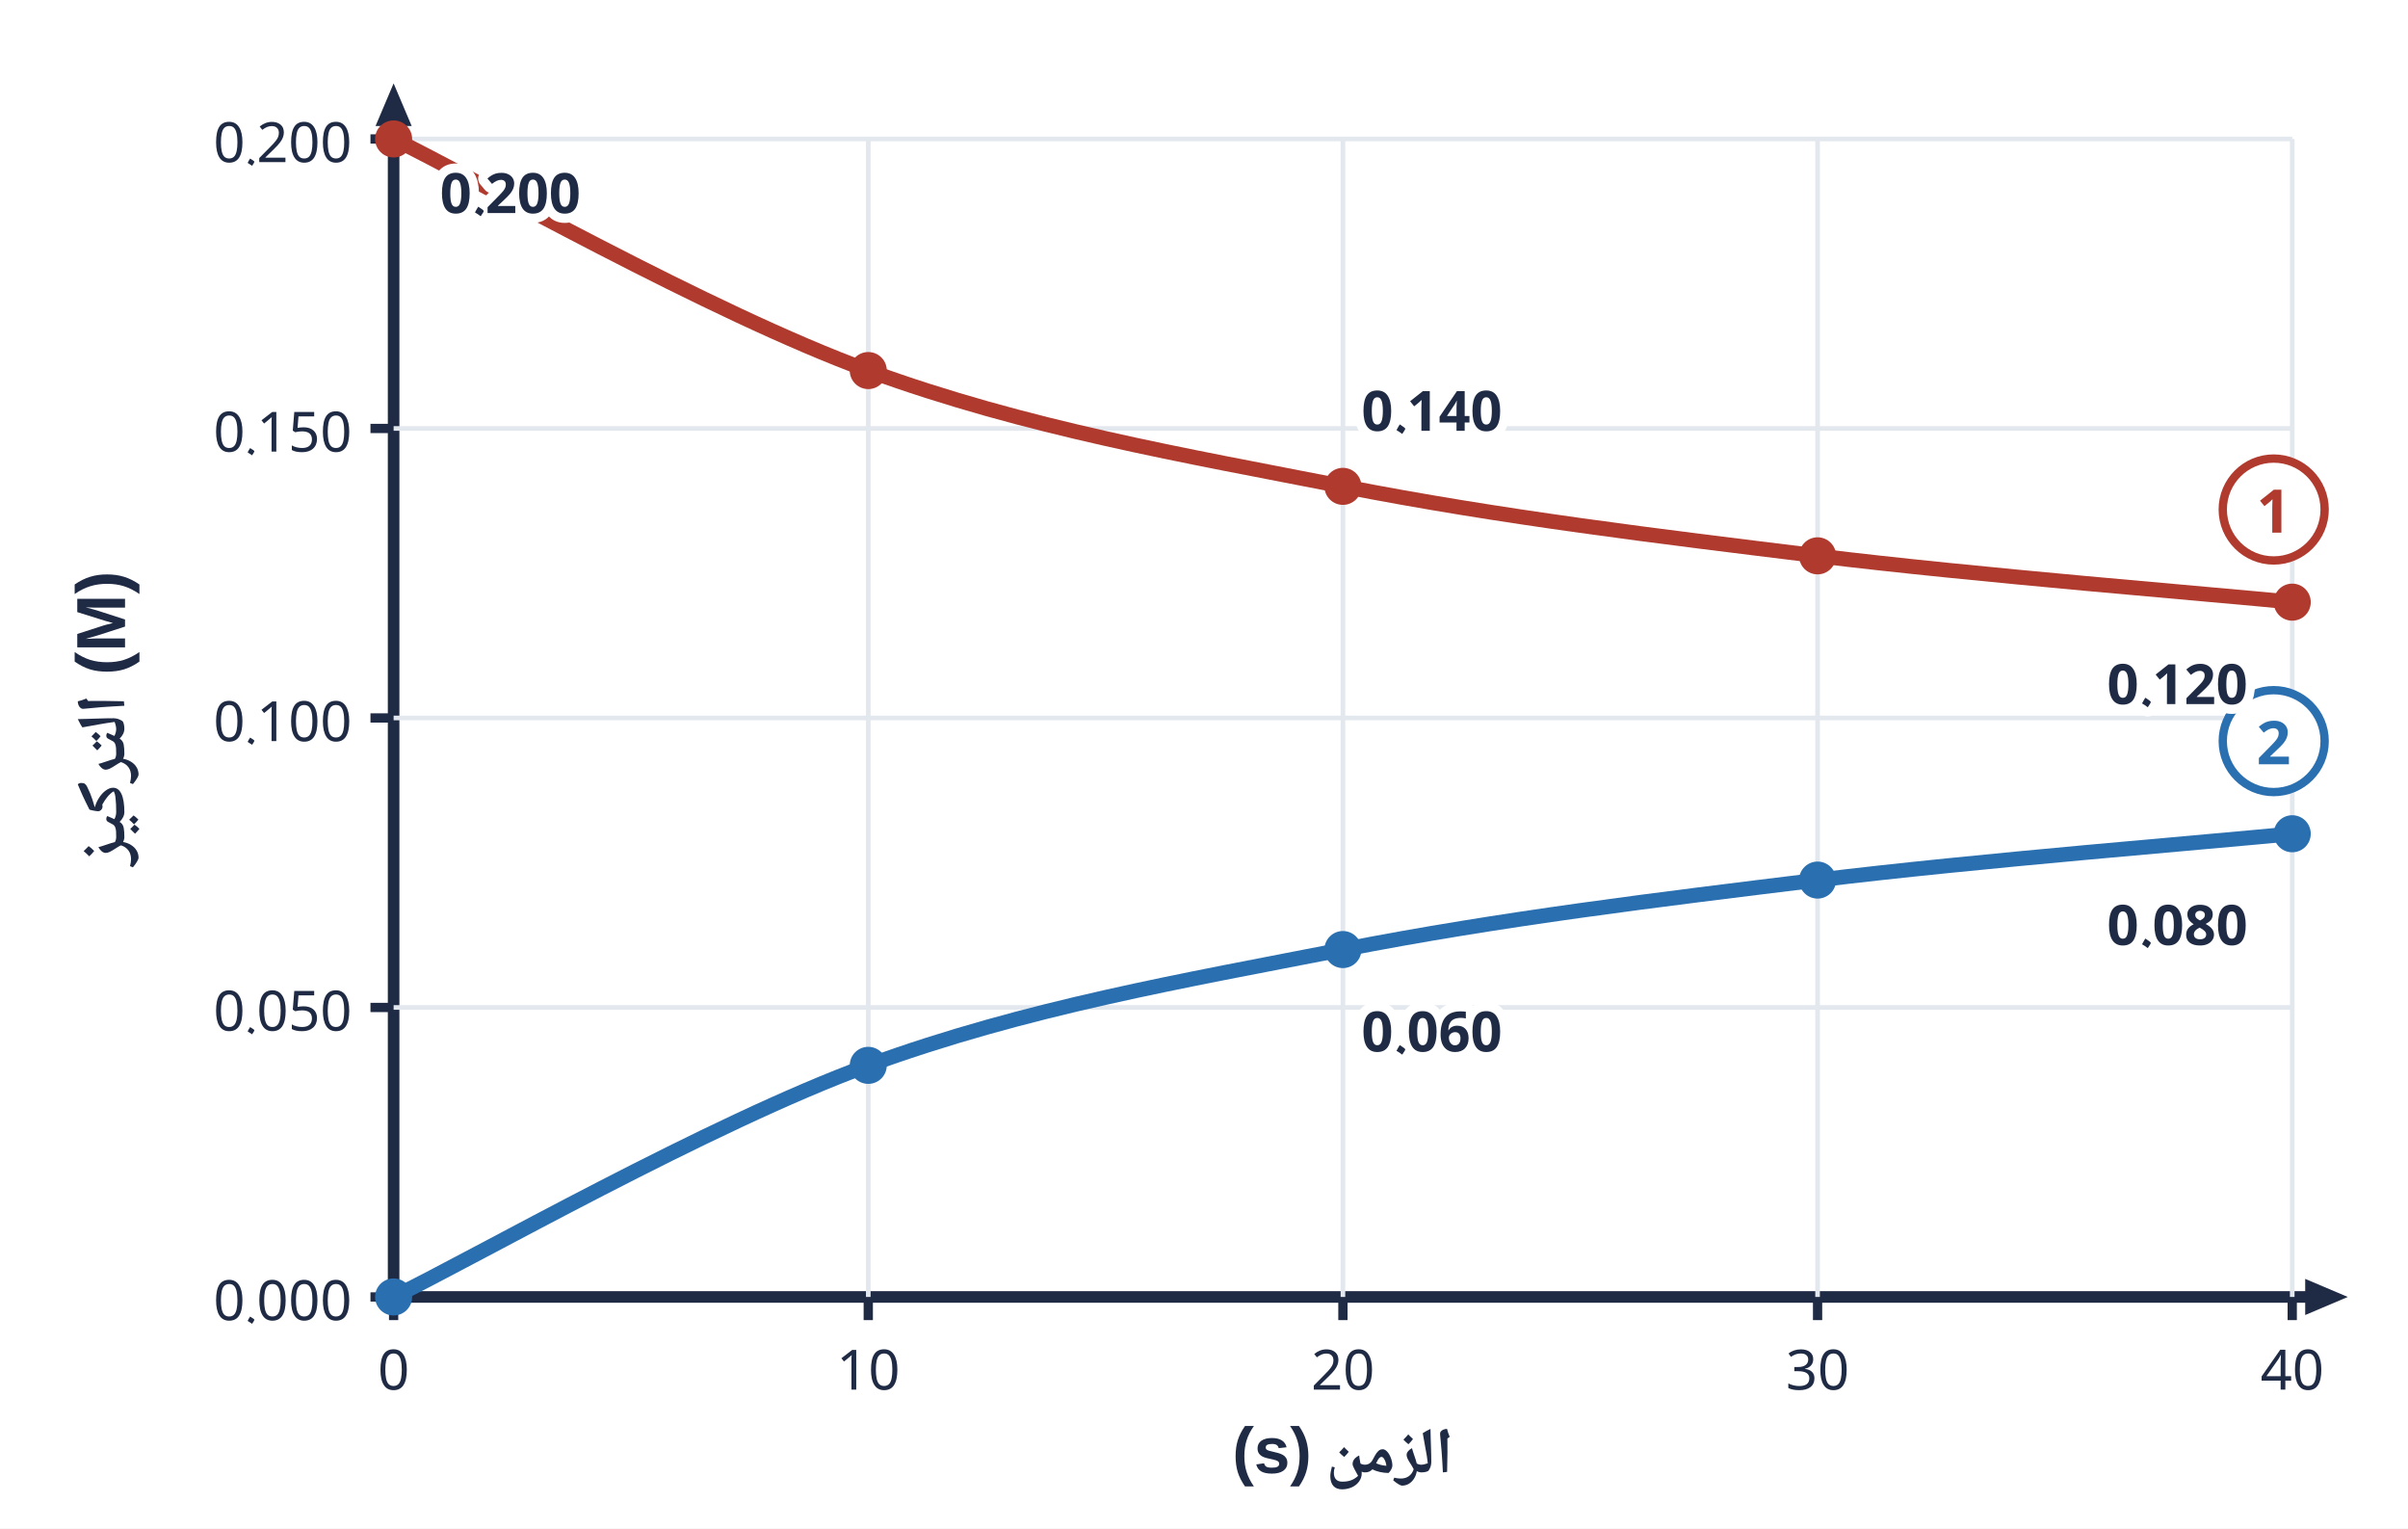
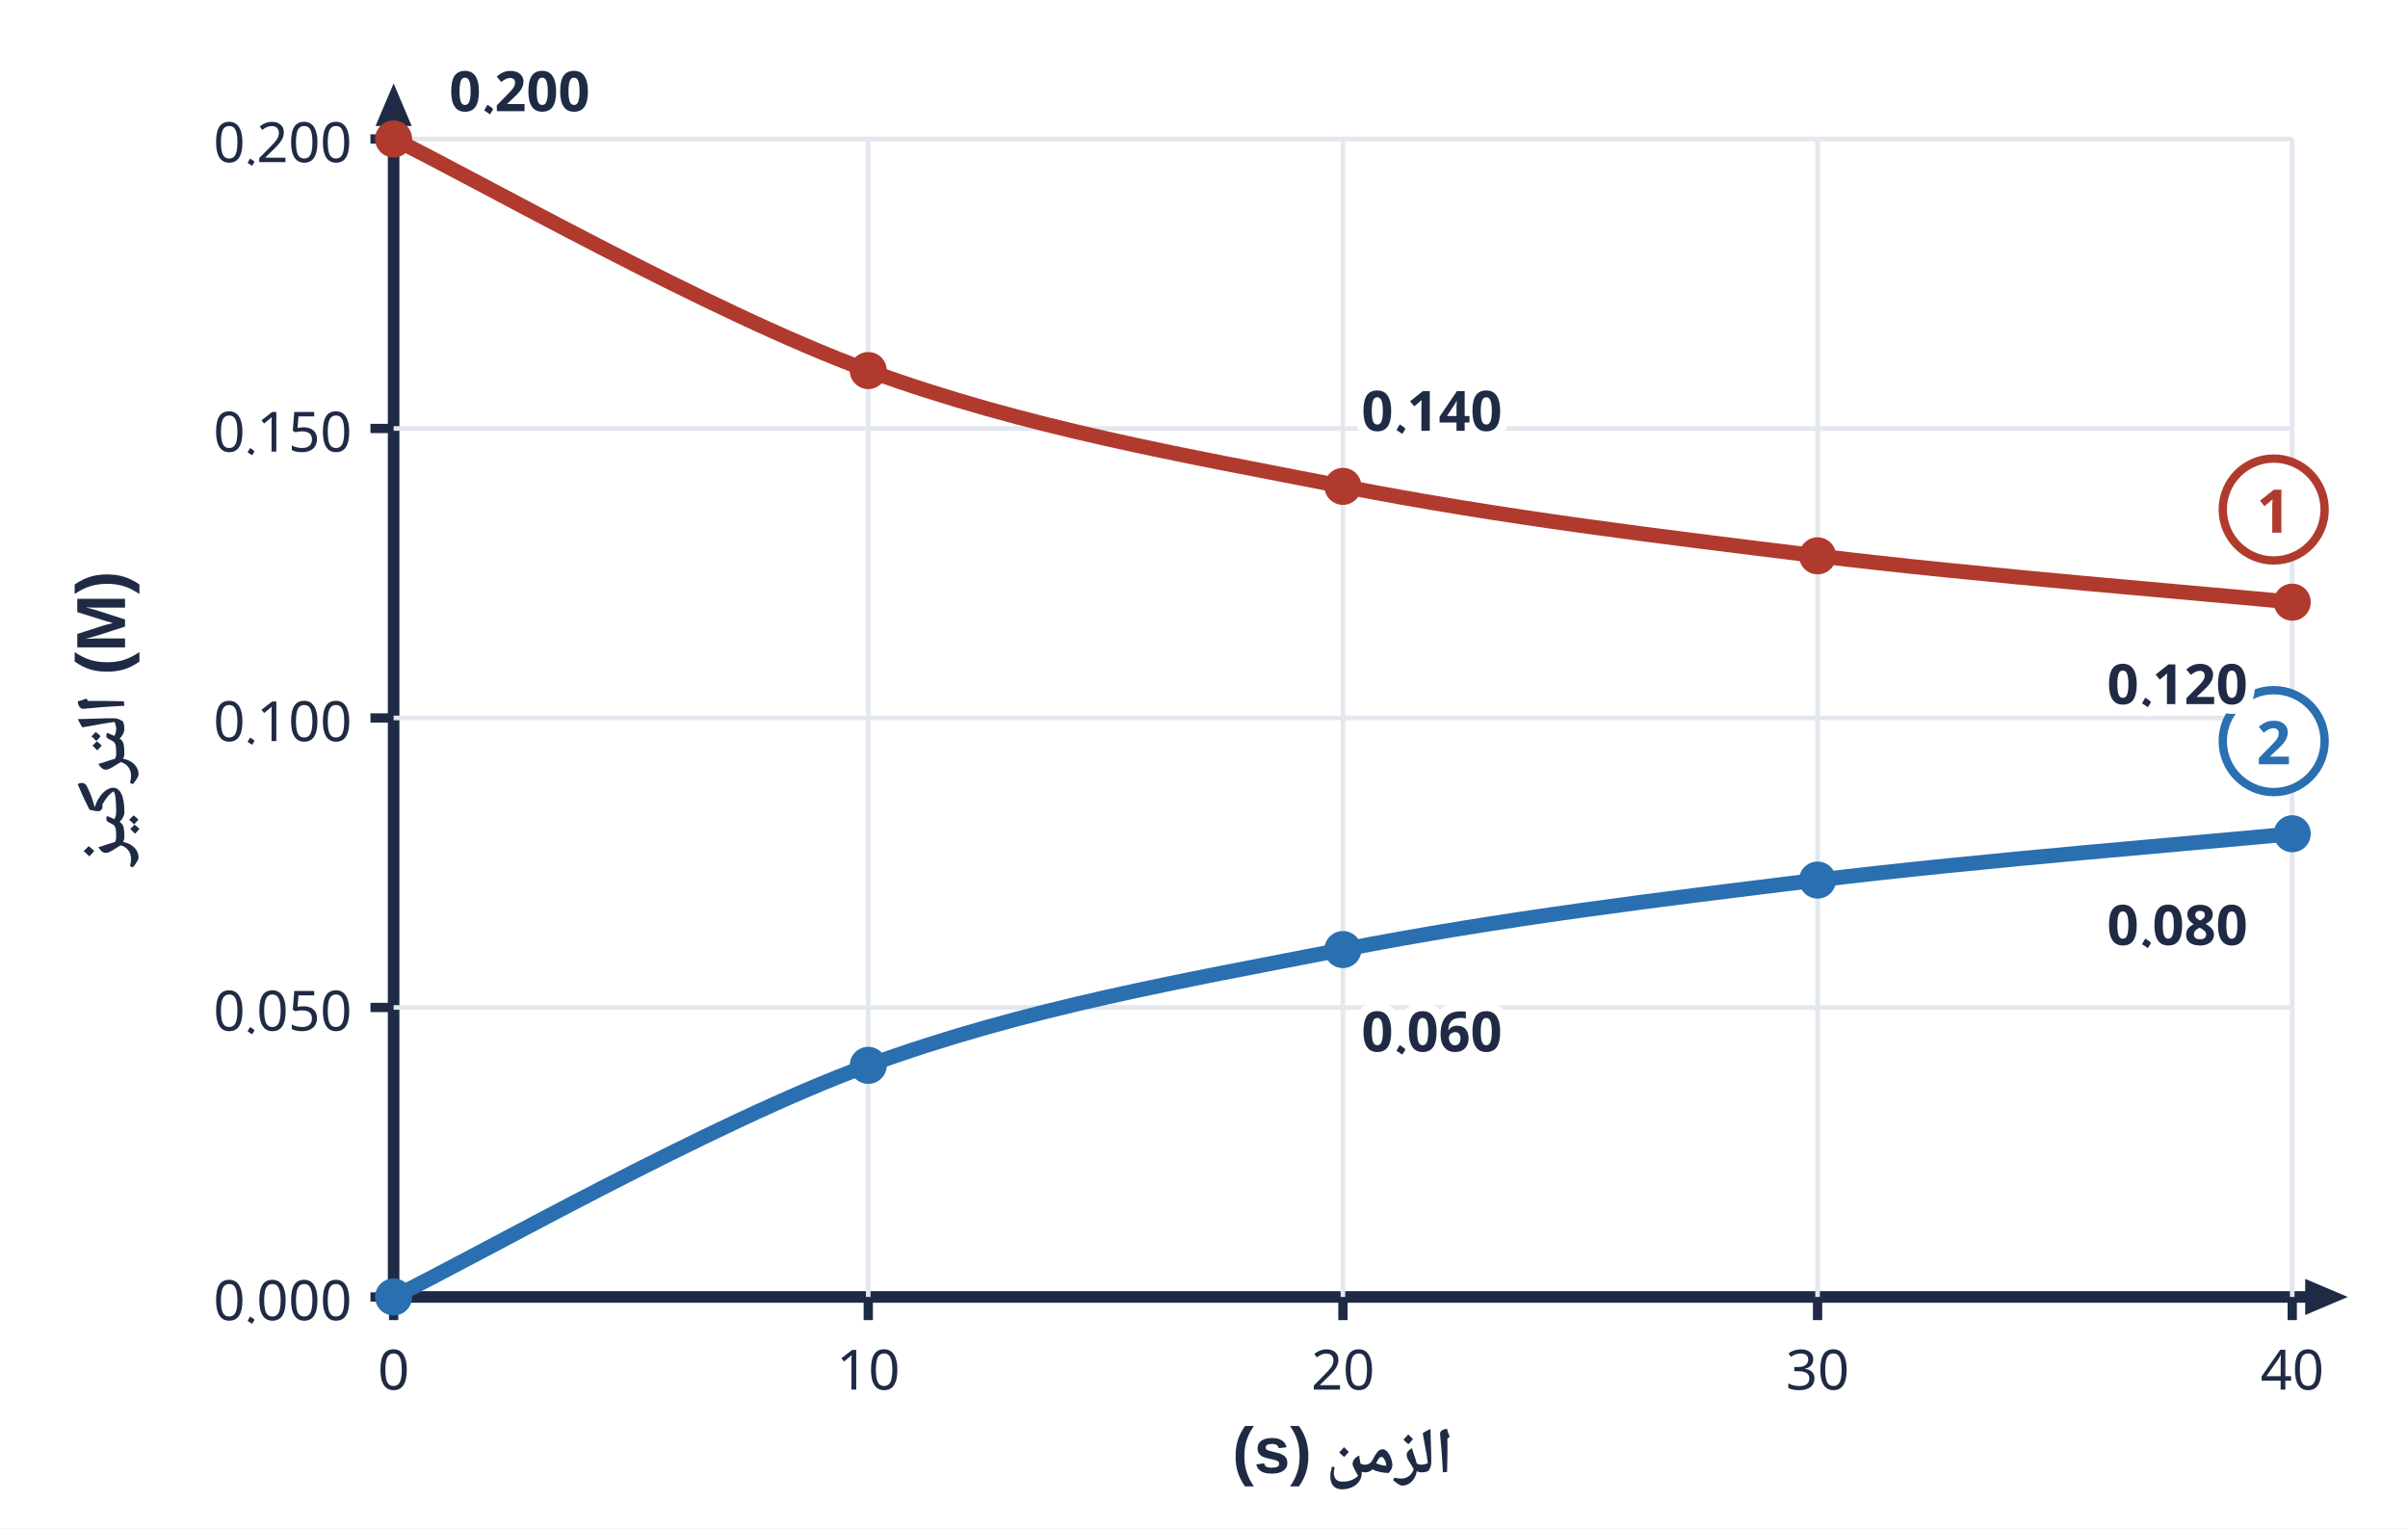
<svg xmlns="http://www.w3.org/2000/svg" viewBox="0 0 520 330" width="520" height="330">
  <rect width="520" height="330" fill="#fff" />
  <line x1="85" y1="280" x2="85.0" y2="24.0" stroke="#1f2a44" stroke-width="2.5" />
  <polygon points="85,18 88.9,27.2 81.1,27.2" fill="#1f2a44" />
  <line x1="85" y1="280" x2="501.0" y2="280.0" stroke="#1f2a44" stroke-width="2.5" />
  <polygon points="507,280 497.8,283.9 497.8,276.1" fill="#1f2a44" />
  <text transform="translate(27,155.0) rotate(-90)" text-anchor="middle" font-size="15" fill="#1f2a44" font-weight="bold" font-family="'IBM Plex Sans Arabic','Noto Naskh Arabic',Tahoma,Arial,sans-serif">التركيز (M)</text>
  <text x="290.0" y="318" text-anchor="middle" font-size="14" fill="#1f2a44" font-weight="bold" font-family="'IBM Plex Sans Arabic','Noto Naskh Arabic',Tahoma,Arial,sans-serif" direction="rtl">الزمن (s)</text>
  <line x1="80" y1="280.0" x2="85" y2="280.0" stroke="#1f2a44" stroke-width="2" />
  <text x="76" y="285.0" text-anchor="end" font-size="12" fill="#1f2a44" font-weight="normal" font-family="'IBM Plex Sans Arabic','Noto Naskh Arabic',Tahoma,Arial,sans-serif">0.000</text>
  <line x1="80" y1="217.5" x2="85" y2="217.5" stroke="#1f2a44" stroke-width="2" />
  <text x="76" y="222.5" text-anchor="end" font-size="12" fill="#1f2a44" font-weight="normal" font-family="'IBM Plex Sans Arabic','Noto Naskh Arabic',Tahoma,Arial,sans-serif">0.050</text>
  <line x1="85" y1="217.5" x2="495" y2="217.5" stroke="#e3e7ee" stroke-width="1" />
  <line x1="80" y1="155.0" x2="85" y2="155.0" stroke="#1f2a44" stroke-width="2" />
  <text x="76" y="160.0" text-anchor="end" font-size="12" fill="#1f2a44" font-weight="normal" font-family="'IBM Plex Sans Arabic','Noto Naskh Arabic',Tahoma,Arial,sans-serif">0.100</text>
  <line x1="85" y1="155.0" x2="495" y2="155.0" stroke="#e3e7ee" stroke-width="1" />
  <line x1="80" y1="92.5" x2="85" y2="92.5" stroke="#1f2a44" stroke-width="2" />
  <text x="76" y="97.5" text-anchor="end" font-size="12" fill="#1f2a44" font-weight="normal" font-family="'IBM Plex Sans Arabic','Noto Naskh Arabic',Tahoma,Arial,sans-serif">0.150</text>
  <line x1="85" y1="92.5" x2="495" y2="92.5" stroke="#e3e7ee" stroke-width="1" />
  <line x1="80" y1="30.0" x2="85" y2="30.0" stroke="#1f2a44" stroke-width="2" />
  <text x="76" y="35.0" text-anchor="end" font-size="12" fill="#1f2a44" font-weight="normal" font-family="'IBM Plex Sans Arabic','Noto Naskh Arabic',Tahoma,Arial,sans-serif">0.200</text>
  <line x1="85" y1="30.0" x2="495" y2="30.0" stroke="#e3e7ee" stroke-width="1" />
  <line x1="85.0" y1="280" x2="85.0" y2="285" stroke="#1f2a44" stroke-width="2" />
  <text x="85.0" y="300" text-anchor="middle" font-size="12" fill="#1f2a44" font-weight="normal" font-family="'IBM Plex Sans Arabic','Noto Naskh Arabic',Tahoma,Arial,sans-serif">0</text>
  <line x1="187.5" y1="280" x2="187.5" y2="285" stroke="#1f2a44" stroke-width="2" />
  <text x="187.5" y="300" text-anchor="middle" font-size="12" fill="#1f2a44" font-weight="normal" font-family="'IBM Plex Sans Arabic','Noto Naskh Arabic',Tahoma,Arial,sans-serif">10</text>
  <line x1="187.5" y1="30" x2="187.5" y2="280" stroke="#e3e7ee" stroke-width="1" />
  <line x1="290.0" y1="280" x2="290.0" y2="285" stroke="#1f2a44" stroke-width="2" />
  <text x="290.0" y="300" text-anchor="middle" font-size="12" fill="#1f2a44" font-weight="normal" font-family="'IBM Plex Sans Arabic','Noto Naskh Arabic',Tahoma,Arial,sans-serif">20</text>
  <line x1="290.0" y1="30" x2="290.0" y2="280" stroke="#e3e7ee" stroke-width="1" />
  <line x1="392.5" y1="280" x2="392.5" y2="285" stroke="#1f2a44" stroke-width="2" />
  <text x="392.5" y="300" text-anchor="middle" font-size="12" fill="#1f2a44" font-weight="normal" font-family="'IBM Plex Sans Arabic','Noto Naskh Arabic',Tahoma,Arial,sans-serif">30</text>
  <line x1="392.5" y1="30" x2="392.5" y2="280" stroke="#e3e7ee" stroke-width="1" />
  <line x1="495.0" y1="280" x2="495.0" y2="285" stroke="#1f2a44" stroke-width="2" />
  <text x="495.0" y="300" text-anchor="middle" font-size="12" fill="#1f2a44" font-weight="normal" font-family="'IBM Plex Sans Arabic','Noto Naskh Arabic',Tahoma,Arial,sans-serif">40</text>
  <line x1="495.0" y1="30" x2="495.0" y2="280" stroke="#e3e7ee" stroke-width="1" />
  <path d="M85.0,30.0 C102.1,38.3 153.3,67.5 187.5,80.0 C221.7,92.5 255.8,98.3 290.0,105.0 C324.2,111.7 358.3,115.8 392.5,120.0 C426.7,124.2 477.9,128.3 495.0,130.0" fill="none" stroke="#b03a2e" stroke-width="3.2" />
  <circle cx="85.0" cy="30.0" r="4" fill="#b03a2e" />
  <circle cx="187.5" cy="80.0" r="4" fill="#b03a2e" />
  <circle cx="290.0" cy="105.0" r="4" fill="#b03a2e" />
  <circle cx="392.5" cy="120.0" r="4" fill="#b03a2e" />
  <circle cx="495.0" cy="130.0" r="4" fill="#b03a2e" />
  <circle cx="491" cy="110" r="11" fill="#fff" stroke="#b03a2e" stroke-width="1.8" />
  <text x="491.0" y="115.0" text-anchor="middle" font-size="13" fill="#b03a2e" font-weight="bold" font-family="'IBM Plex Sans Arabic','Noto Naskh Arabic',Tahoma,Arial,sans-serif">1</text>
  <path d="M85.0,280.0 C102.1,271.7 153.3,242.5 187.5,230.0 C221.7,217.5 255.8,211.7 290.0,205.0 C324.2,198.3 358.3,194.2 392.5,190.0 C426.7,185.8 477.9,181.7 495.0,180.0" fill="none" stroke="#2a6fb0" stroke-width="3.2" />
  <circle cx="85.0" cy="280.0" r="4" fill="#2a6fb0" />
  <circle cx="187.5" cy="230.0" r="4" fill="#2a6fb0" />
  <circle cx="290.0" cy="205.0" r="4" fill="#2a6fb0" />
  <circle cx="392.5" cy="190.0" r="4" fill="#2a6fb0" />
  <circle cx="495.0" cy="180.0" r="4" fill="#2a6fb0" />
  <circle cx="491" cy="160" r="11" fill="#fff" stroke="#2a6fb0" stroke-width="1.8" />
  <text x="491.0" y="165.0" text-anchor="middle" font-size="13" fill="#2a6fb0" font-weight="bold" font-family="'IBM Plex Sans Arabic','Noto Naskh Arabic',Tahoma,Arial,sans-serif">2</text>
-   <text stroke="#fff" stroke-width="4" paint-order="stroke" stroke-linejoin="round" x="95.0" y="46.0" text-anchor="start" font-size="12" fill="#1f2a44" font-weight="bold" font-family="'IBM Plex Sans Arabic','Noto Naskh Arabic',Tahoma,Arial,sans-serif">0.200</text>
+   <text stroke="#fff" stroke-width="4" paint-order="stroke" stroke-linejoin="round" x="97.0" y="24.0" text-anchor="start" font-size="12" fill="#1f2a44" font-weight="bold" font-family="'IBM Plex Sans Arabic','Noto Naskh Arabic',Tahoma,Arial,sans-serif">0.200</text>
  <text stroke="#fff" stroke-width="4" paint-order="stroke" stroke-linejoin="round" x="294.0" y="93" text-anchor="start" font-size="12" fill="#1f2a44" font-weight="bold" font-family="'IBM Plex Sans Arabic','Noto Naskh Arabic',Tahoma,Arial,sans-serif">0.140</text>
  <text stroke="#fff" stroke-width="4" paint-order="stroke" stroke-linejoin="round" x="455.0" y="152.0" text-anchor="start" font-size="12" fill="#1f2a44" font-weight="bold" font-family="'IBM Plex Sans Arabic','Noto Naskh Arabic',Tahoma,Arial,sans-serif">0.120</text>
  <text stroke="#fff" stroke-width="4" paint-order="stroke" stroke-linejoin="round" x="294.0" y="227.0" text-anchor="start" font-size="12" fill="#1f2a44" font-weight="bold" font-family="'IBM Plex Sans Arabic','Noto Naskh Arabic',Tahoma,Arial,sans-serif">0.060</text>
  <text stroke="#fff" stroke-width="4" paint-order="stroke" stroke-linejoin="round" x="455.0" y="204.0" text-anchor="start" font-size="12" fill="#1f2a44" font-weight="bold" font-family="'IBM Plex Sans Arabic','Noto Naskh Arabic',Tahoma,Arial,sans-serif">0.080</text>
</svg>
